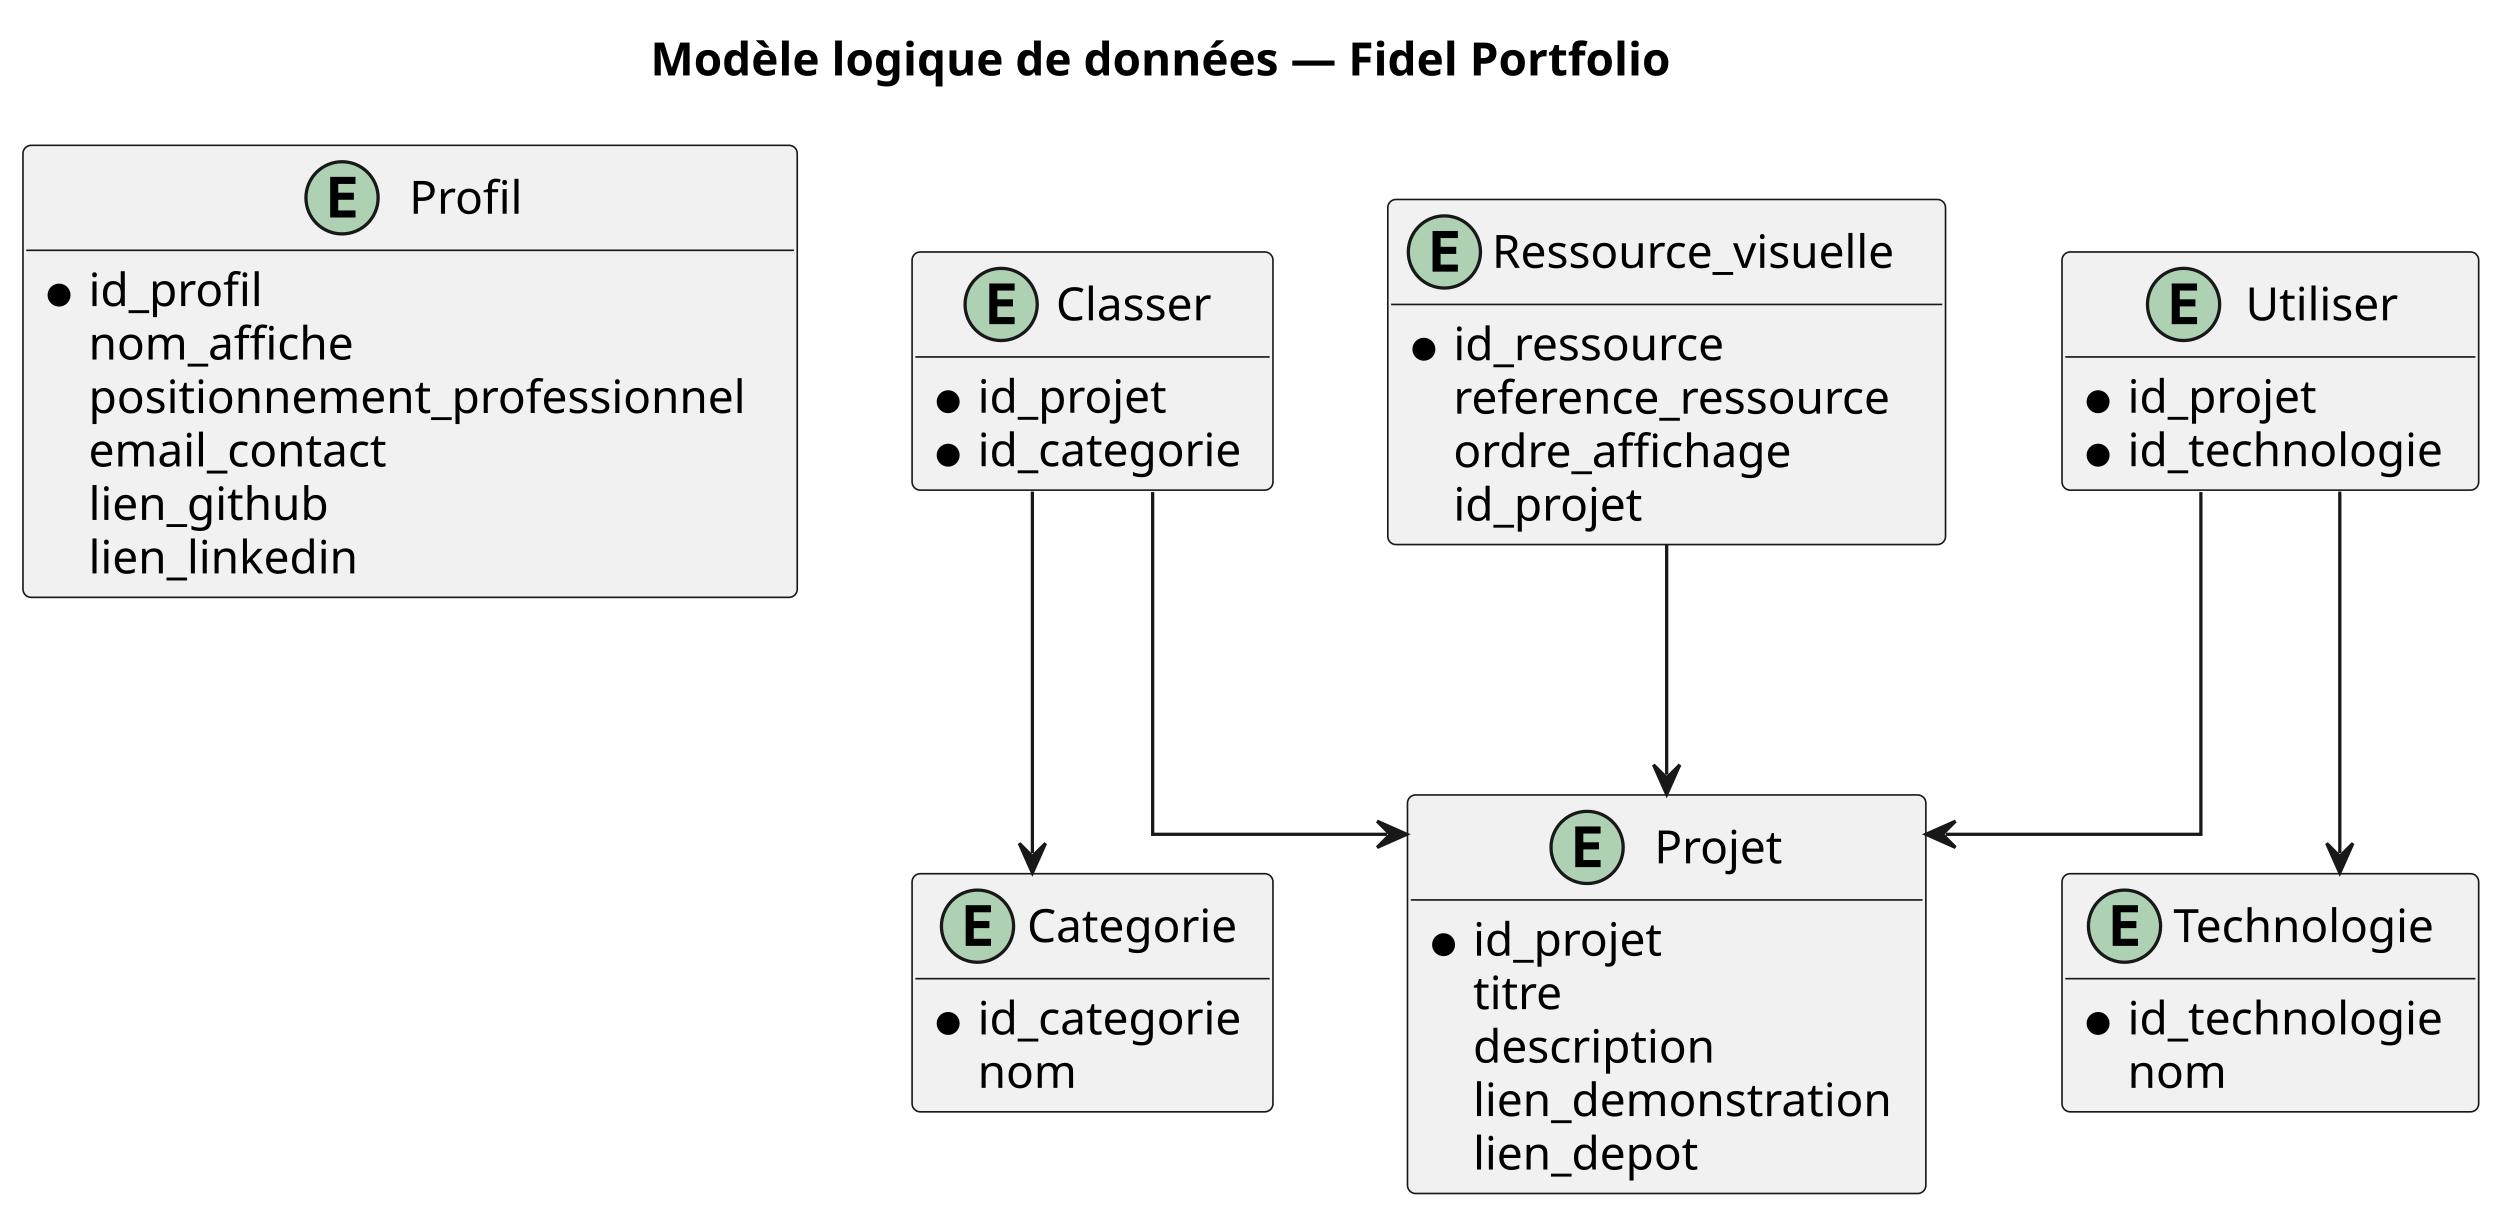
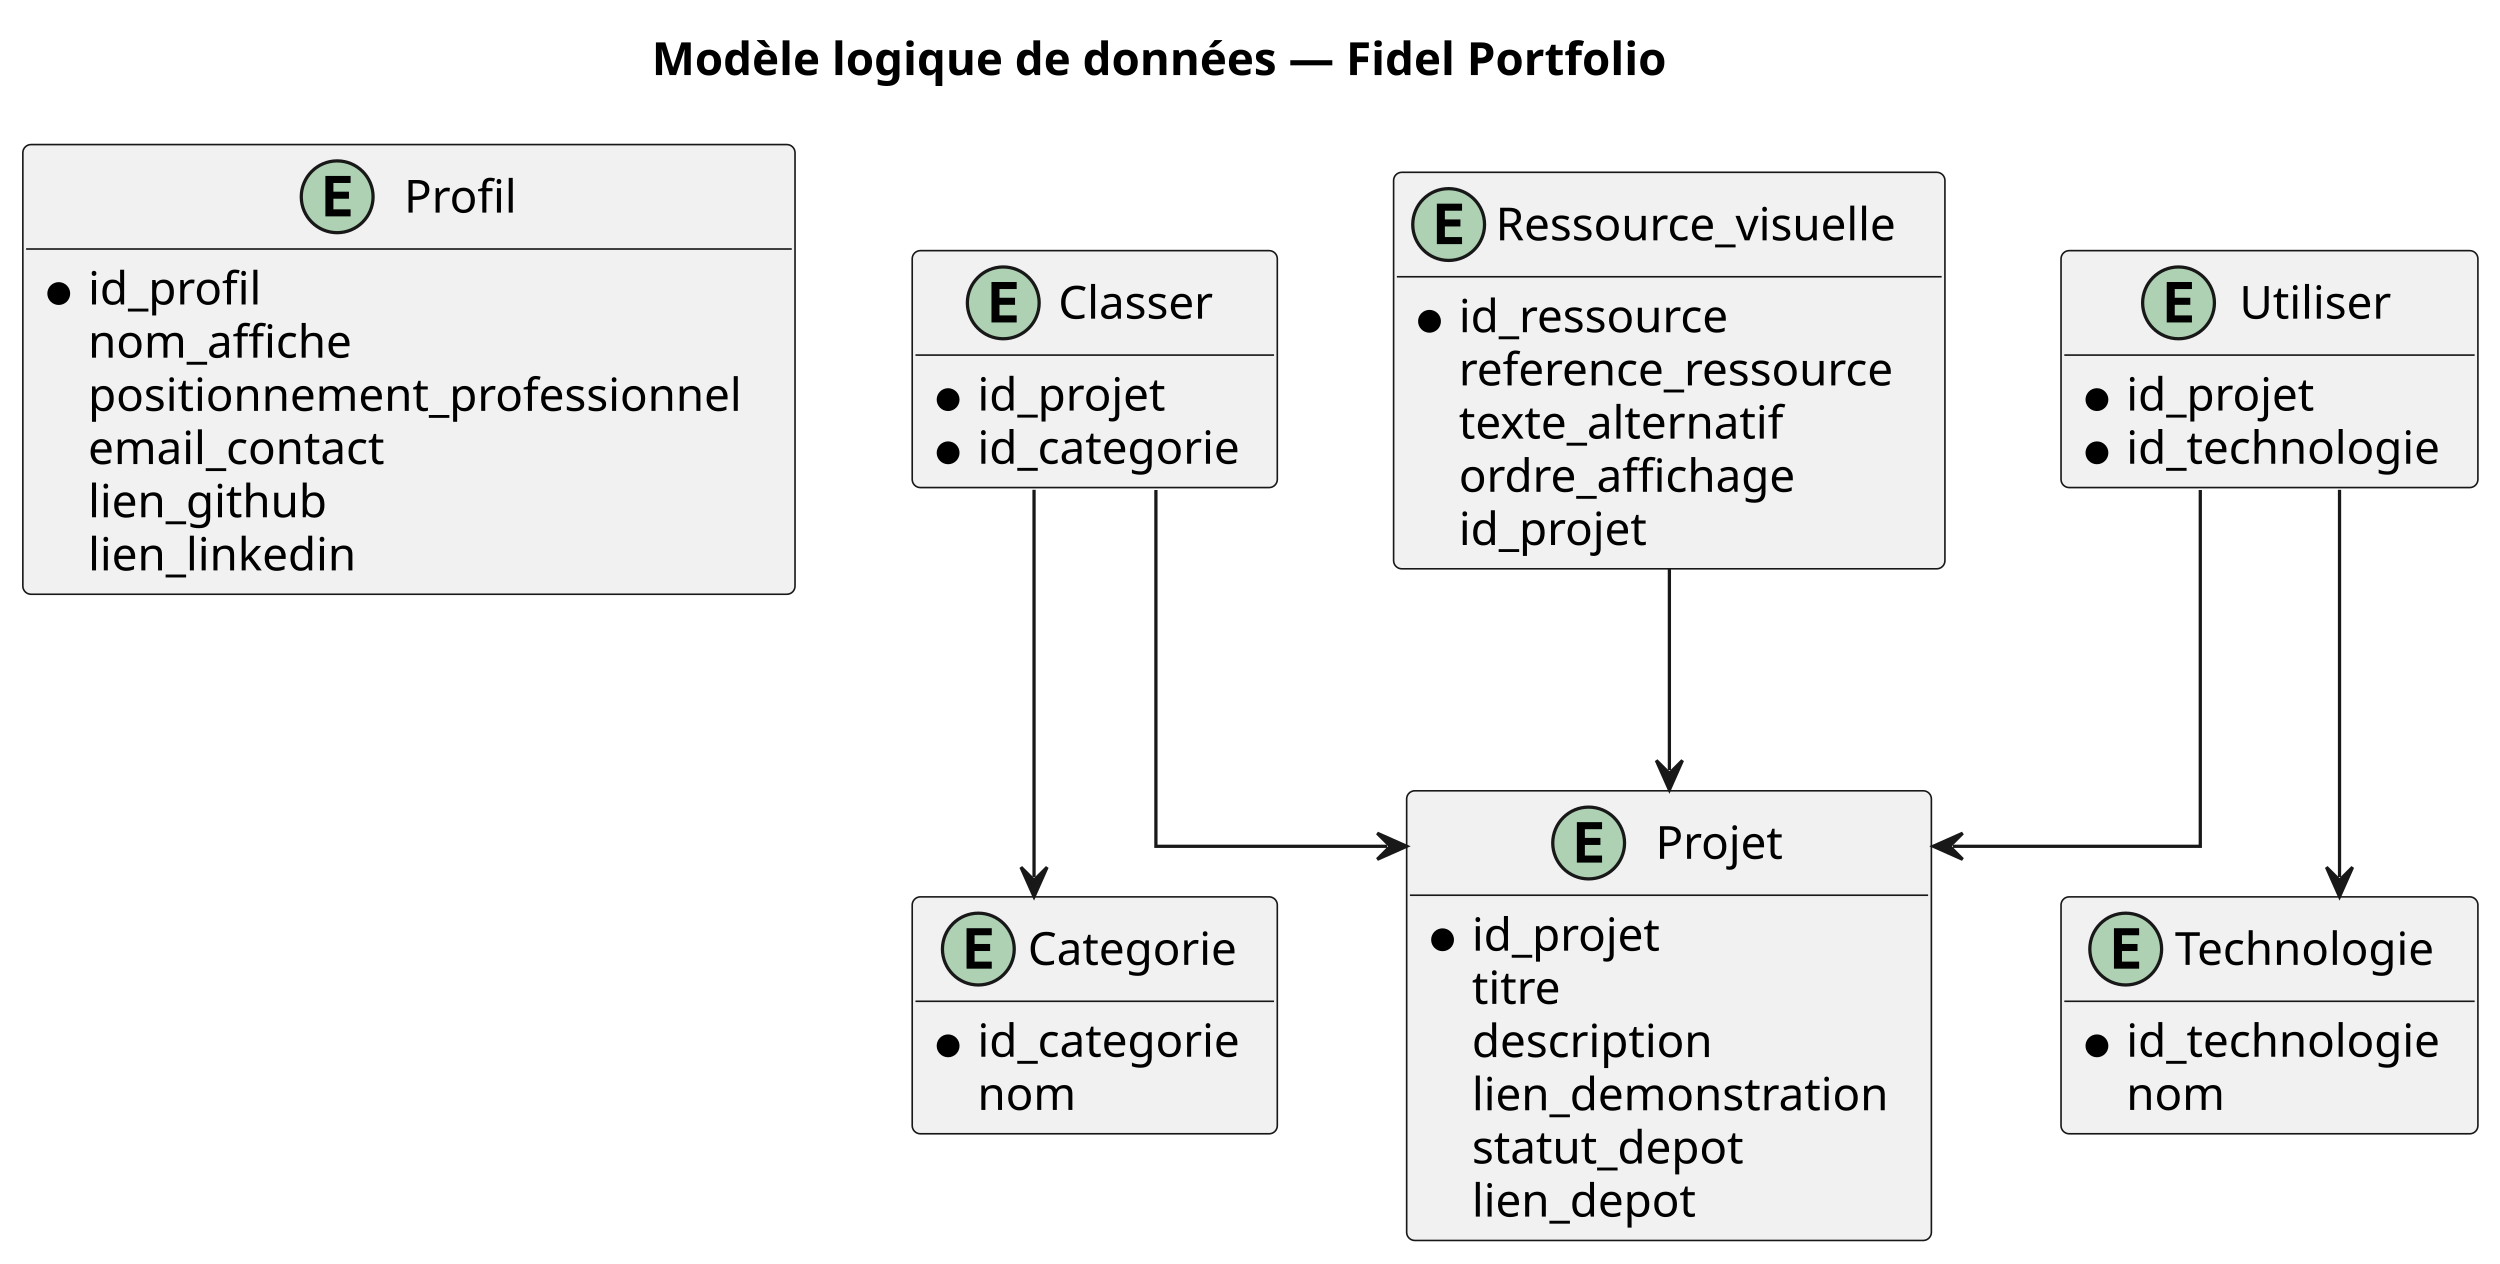
- <svg xmlns="http://www.w3.org/2000/svg" contentStyleType="text/css" height="370px" preserveAspectRatio="none" style="width:762px;height:370px;background:#FFFFFF;" version="1.1" viewBox="0 0 762 370" width="762px" zoomAndPan="magnify">
+ <svg xmlns="http://www.w3.org/2000/svg" contentStyleType="text/css" data-diagram-type="CLASS" height="387px" preserveAspectRatio="none" style="width:766px;height:387px;background:#FFFFFF;" version="1.1" viewBox="0 0 766 387" width="766px" zoomAndPan="magnify">
  <defs />
  <g>
-     <text fill="#000000" font-family="sans-serif" font-size="14" font-weight="bold" lengthAdjust="spacing" textLength="352" x="198.25" y="22.995">Modèle logique de données — Fidel Portfolio</text>
-     <g id="elem_Profil">
-       <rect codeLine="9" fill="#F1F1F1" height="137.781" id="Profil" rx="2.5" ry="2.5" style="stroke:#181818;stroke-width:0.5;" width="236" x="7" y="44.297" />
-       <ellipse cx="104.25" cy="60.297" fill="#ADD1B2" rx="11" ry="11" style="stroke:#181818;stroke-width:1.0;" />
-       <path d="M108.359,66.297 L100.641,66.297 L100.641,53.906 L108.359,53.906 L108.359,56.062 L103.094,56.062 L103.094,58.734 L107.859,58.734 L107.859,60.891 L103.094,60.891 L103.094,64.141 L108.359,64.141 L108.359,66.297 Z " fill="#000000" />
-       <text fill="#000000" font-family="sans-serif" font-size="14" lengthAdjust="spacing" textLength="33" x="124.75" y="65.144">Profil</text>
-       <line style="stroke:#181818;stroke-width:0.5;" x1="8" x2="242" y1="76.297" y2="76.297" />
-       <ellipse cx="18" cy="89.945" fill="#000000" rx="3" ry="3" style="stroke:#000000;stroke-width:1.0;" />
-       <text fill="#000000" font-family="sans-serif" font-size="14" lengthAdjust="spacing" textLength="52" x="27" y="93.292">id_profil</text>
-       <text fill="#000000" font-family="sans-serif" font-size="14" lengthAdjust="spacing" textLength="83" x="27" y="109.589">nom_affiche</text>
-       <text fill="#000000" font-family="sans-serif" font-size="14" lengthAdjust="spacing" textLength="210" x="27" y="125.886">positionnement_professionnel</text>
-       <text fill="#000000" font-family="sans-serif" font-size="14" lengthAdjust="spacing" textLength="95" x="27" y="142.183">email_contact</text>
-       <text fill="#000000" font-family="sans-serif" font-size="14" lengthAdjust="spacing" textLength="75" x="27" y="158.48">lien_github</text>
-       <text fill="#000000" font-family="sans-serif" font-size="14" lengthAdjust="spacing" textLength="84" x="27" y="174.776">lien_linkedin</text>
+     <g class="title" data-source-line="2">
+       <text fill="#000000" font-family="sans-serif" font-size="14" font-weight="bold" lengthAdjust="spacing" textLength="352.816" x="199.708" y="22.995">Modèle logique de données — Fidel Portfolio</text>
    </g>
-     <g id="elem_Projet">
-       <rect codeLine="18" fill="#F1F1F1" height="121.484" id="Projet" rx="2.5" ry="2.5" style="stroke:#181818;stroke-width:0.5;" width="158" x="429" y="242.297" />
-       <ellipse cx="483.75" cy="258.297" fill="#ADD1B2" rx="11" ry="11" style="stroke:#181818;stroke-width:1.0;" />
-       <path d="M487.859,264.297 L480.141,264.297 L480.141,251.906 L487.859,251.906 L487.859,254.062 L482.594,254.062 L482.594,256.734 L487.359,256.734 L487.359,258.891 L482.594,258.891 L482.594,262.141 L487.859,262.141 L487.859,264.297 Z " fill="#000000" />
-       <text fill="#000000" font-family="sans-serif" font-size="14" lengthAdjust="spacing" textLength="40" x="504.25" y="263.144">Projet</text>
-       <line style="stroke:#181818;stroke-width:0.5;" x1="430" x2="586" y1="274.297" y2="274.297" />
-       <ellipse cx="440" cy="287.945" fill="#000000" rx="3" ry="3" style="stroke:#000000;stroke-width:1.0;" />
-       <text fill="#000000" font-family="sans-serif" font-size="14" lengthAdjust="spacing" textLength="59" x="449" y="291.292">id_projet</text>
-       <text fill="#000000" font-family="sans-serif" font-size="14" lengthAdjust="spacing" textLength="27" x="449" y="307.589">titre</text>
-       <text fill="#000000" font-family="sans-serif" font-size="14" lengthAdjust="spacing" textLength="77" x="449" y="323.886">description</text>
-       <text fill="#000000" font-family="sans-serif" font-size="14" lengthAdjust="spacing" textLength="132" x="449" y="340.183">lien_demonstration</text>
-       <text fill="#000000" font-family="sans-serif" font-size="14" lengthAdjust="spacing" textLength="72" x="449" y="356.479">lien_depot</text>
+     <g class="entity" data-entity="Profil" data-source-line="9" data-uid="ent0002" id="entity_Profil">
+       <rect fill="#F1F1F1" height="137.781" rx="2.5" ry="2.5" style="stroke:#181818;stroke-width:0.5;" width="236.595" x="7" y="44.297" />
+       <ellipse cx="103.311" cy="60.297" fill="#ADD1B2" rx="11" ry="11" style="stroke:#181818;stroke-width:1;" />
+       <path d="M107.421,66.297 L99.702,66.297 L99.702,53.906 L107.421,53.906 L107.421,56.062 L102.155,56.062 L102.155,58.734 L106.921,58.734 L106.921,60.891 L102.155,60.891 L102.155,64.141 L107.421,64.141 L107.421,66.297 Z " fill="#000000" />
+       <text fill="#000000" font-family="sans-serif" font-size="14" lengthAdjust="spacing" textLength="35.472" x="123.811" y="65.144">Profil</text>
+       <line style="stroke:#181818;stroke-width:0.5;" x1="8" x2="242.595" y1="76.297" y2="76.297" />
+       <ellipse cx="18" cy="89.945" fill="#000000" rx="3" ry="3" style="stroke:#000000;stroke-width:1;" />
+       <text fill="#000000" font-family="sans-serif" font-size="14" lengthAdjust="spacing" textLength="55.692" x="27" y="93.292">id_profil</text>
+       <text fill="#000000" font-family="sans-serif" font-size="14" lengthAdjust="spacing" textLength="85.586" x="27" y="109.589">nom_affiche</text>
+       <text fill="#000000" font-family="sans-serif" font-size="14" lengthAdjust="spacing" textLength="210.595" x="27" y="125.886">positionnement_professionnel</text>
+       <text fill="#000000" font-family="sans-serif" font-size="14" lengthAdjust="spacing" textLength="98" x="27" y="142.183">email_contact</text>
+       <text fill="#000000" font-family="sans-serif" font-size="14" lengthAdjust="spacing" textLength="77.164" x="27" y="158.48">lien_github</text>
+       <text fill="#000000" font-family="sans-serif" font-size="14" lengthAdjust="spacing" textLength="87.288" x="27" y="174.776">lien_linkedin</text>
    </g>
-     <g id="elem_Categorie">
-       <rect codeLine="26" fill="#F1F1F1" height="72.594" id="Categorie" rx="2.5" ry="2.5" style="stroke:#181818;stroke-width:0.5;" width="110" x="278" y="266.297" />
-       <ellipse cx="297.95" cy="282.297" fill="#ADD1B2" rx="11" ry="11" style="stroke:#181818;stroke-width:1.0;" />
-       <path d="M302.059,288.297 L294.341,288.297 L294.341,275.906 L302.059,275.906 L302.059,278.062 L296.794,278.062 L296.794,280.734 L301.559,280.734 L301.559,282.891 L296.794,282.891 L296.794,286.141 L302.059,286.141 L302.059,288.297 Z " fill="#000000" />
-       <text fill="#000000" font-family="sans-serif" font-size="14" lengthAdjust="spacing" textLength="67" x="313.05" y="287.144">Categorie</text>
-       <line style="stroke:#181818;stroke-width:0.5;" x1="279" x2="387" y1="298.297" y2="298.297" />
-       <ellipse cx="289" cy="311.945" fill="#000000" rx="3" ry="3" style="stroke:#000000;stroke-width:1.0;" />
-       <text fill="#000000" font-family="sans-serif" font-size="14" lengthAdjust="spacing" textLength="84" x="298" y="315.292">id_categorie</text>
-       <text fill="#000000" font-family="sans-serif" font-size="14" lengthAdjust="spacing" textLength="31" x="298" y="331.589">nom</text>
+     <g class="entity" data-entity="Projet" data-source-line="18" data-uid="ent0003" id="entity_Projet">
+       <rect fill="#F1F1F1" height="137.781" rx="2.5" ry="2.5" style="stroke:#181818;stroke-width:0.5;" width="160.777" x="431" y="242.297" />
+       <ellipse cx="486.761" cy="258.297" fill="#ADD1B2" rx="11" ry="11" style="stroke:#181818;stroke-width:1;" />
+       <path d="M490.87,264.297 L483.151,264.297 L483.151,251.906 L490.87,251.906 L490.87,254.062 L485.604,254.062 L485.604,256.734 L490.37,256.734 L490.37,258.891 L485.604,258.891 L485.604,262.141 L490.87,262.141 L490.87,264.297 Z " fill="#000000" />
+       <text fill="#000000" font-family="sans-serif" font-size="14" lengthAdjust="spacing" textLength="40.756" x="507.261" y="263.144">Projet</text>
+       <line style="stroke:#181818;stroke-width:0.5;" x1="432" x2="590.777" y1="274.297" y2="274.297" />
+       <ellipse cx="442" cy="287.945" fill="#000000" rx="3" ry="3" style="stroke:#000000;stroke-width:1;" />
+       <text fill="#000000" font-family="sans-serif" font-size="14" lengthAdjust="spacing" textLength="60.977" x="451" y="291.292">id_projet</text>
+       <text fill="#000000" font-family="sans-serif" font-size="14" lengthAdjust="spacing" textLength="29.237" x="451" y="307.589">titre</text>
+       <text fill="#000000" font-family="sans-serif" font-size="14" lengthAdjust="spacing" textLength="77.841" x="451" y="323.886">description</text>
+       <text fill="#000000" font-family="sans-serif" font-size="14" lengthAdjust="spacing" textLength="134.777" x="451" y="340.183">lien_demonstration</text>
+       <text fill="#000000" font-family="sans-serif" font-size="14" lengthAdjust="spacing" textLength="88.655" x="451" y="356.479">statut_depot</text>
+       <text fill="#000000" font-family="sans-serif" font-size="14" lengthAdjust="spacing" textLength="72.707" x="451" y="372.776">lien_depot</text>
    </g>
-     <g id="elem_Technologie">
-       <rect codeLine="31" fill="#F1F1F1" height="72.594" id="Technologie" rx="2.5" ry="2.5" style="stroke:#181818;stroke-width:0.5;" width="127" x="628.5" y="266.297" />
-       <ellipse cx="647.55" cy="282.297" fill="#ADD1B2" rx="11" ry="11" style="stroke:#181818;stroke-width:1.0;" />
-       <path d="M651.659,288.297 L643.941,288.297 L643.941,275.906 L651.659,275.906 L651.659,278.062 L646.394,278.062 L646.394,280.734 L651.159,280.734 L651.159,282.891 L646.394,282.891 L646.394,286.141 L651.659,286.141 L651.659,288.297 Z " fill="#000000" />
-       <text fill="#000000" font-family="sans-serif" font-size="14" lengthAdjust="spacing" textLength="86" x="662.45" y="287.144">Technologie</text>
-       <line style="stroke:#181818;stroke-width:0.5;" x1="629.5" x2="754.5" y1="298.297" y2="298.297" />
-       <ellipse cx="639.5" cy="311.945" fill="#000000" rx="3" ry="3" style="stroke:#000000;stroke-width:1.0;" />
-       <text fill="#000000" font-family="sans-serif" font-size="14" lengthAdjust="spacing" textLength="101" x="648.5" y="315.292">id_technologie</text>
-       <text fill="#000000" font-family="sans-serif" font-size="14" lengthAdjust="spacing" textLength="31" x="648.5" y="331.589">nom</text>
+     <g class="entity" data-entity="Categorie" data-source-line="27" data-uid="ent0004" id="entity_Categorie">
+       <rect fill="#F1F1F1" height="72.594" rx="2.5" ry="2.5" style="stroke:#181818;stroke-width:0.5;" width="111.866" x="279.5" y="274.797" />
+       <ellipse cx="299.764" cy="290.797" fill="#ADD1B2" rx="11" ry="11" style="stroke:#181818;stroke-width:1;" />
+       <path d="M303.874,296.797 L296.155,296.797 L296.155,284.406 L303.874,284.406 L303.874,286.562 L298.608,286.562 L298.608,289.234 L303.374,289.234 L303.374,291.391 L298.608,291.391 L298.608,294.641 L303.874,294.641 L303.874,296.797 Z " fill="#000000" />
+       <text fill="#000000" font-family="sans-serif" font-size="14" lengthAdjust="spacing" textLength="68.168" x="314.934" y="295.644">Categorie</text>
+       <line style="stroke:#181818;stroke-width:0.5;" x1="280.5" x2="390.366" y1="306.797" y2="306.797" />
+       <ellipse cx="290.5" cy="320.445" fill="#000000" rx="3" ry="3" style="stroke:#000000;stroke-width:1;" />
+       <text fill="#000000" font-family="sans-serif" font-size="14" lengthAdjust="spacing" textLength="85.866" x="299.5" y="323.792">id_categorie</text>
+       <text fill="#000000" font-family="sans-serif" font-size="14" lengthAdjust="spacing" textLength="31.076" x="299.5" y="340.089">nom</text>
    </g>
-     <g id="elem_RessourceVisuelle">
-       <rect codeLine="36" fill="#F1F1F1" height="105.188" id="RessourceVisuelle" rx="2.5" ry="2.5" style="stroke:#181818;stroke-width:0.5;" width="170" x="423" y="60.797" />
-       <ellipse cx="440.25" cy="76.797" fill="#ADD1B2" rx="11" ry="11" style="stroke:#181818;stroke-width:1.0;" />
-       <path d="M444.359,82.797 L436.641,82.797 L436.641,70.406 L444.359,70.406 L444.359,72.562 L439.094,72.562 L439.094,75.234 L443.859,75.234 L443.859,77.391 L439.094,77.391 L439.094,80.641 L444.359,80.641 L444.359,82.797 Z " fill="#000000" />
-       <text fill="#000000" font-family="sans-serif" font-size="14" lengthAdjust="spacing" textLength="133" x="454.75" y="81.644">Ressource_visuelle</text>
-       <line style="stroke:#181818;stroke-width:0.5;" x1="424" x2="592" y1="92.797" y2="92.797" />
-       <ellipse cx="434" cy="106.445" fill="#000000" rx="3" ry="3" style="stroke:#000000;stroke-width:1.0;" />
-       <text fill="#000000" font-family="sans-serif" font-size="14" lengthAdjust="spacing" textLength="89" x="443" y="109.792">id_ressource</text>
-       <text fill="#000000" font-family="sans-serif" font-size="14" lengthAdjust="spacing" textLength="144" x="443" y="126.089">reference_ressource</text>
-       <text fill="#000000" font-family="sans-serif" font-size="14" lengthAdjust="spacing" textLength="106" x="443" y="142.386">ordre_affichage</text>
-       <text fill="#000000" font-family="sans-serif" font-size="14" lengthAdjust="spacing" textLength="59" x="443" y="158.683">id_projet</text>
+     <g class="entity" data-entity="Technologie" data-source-line="32" data-uid="ent0005" id="entity_Technologie">
+       <rect fill="#F1F1F1" height="72.594" rx="2.5" ry="2.5" style="stroke:#181818;stroke-width:0.5;" width="127.732" x="631.5" y="274.797" />
+       <ellipse cx="651.321" cy="290.797" fill="#ADD1B2" rx="11" ry="11" style="stroke:#181818;stroke-width:1;" />
+       <path d="M655.431,296.797 L647.712,296.797 L647.712,284.406 L655.431,284.406 L655.431,286.562 L650.165,286.562 L650.165,289.234 L654.931,289.234 L654.931,291.391 L650.165,291.391 L650.165,294.641 L655.431,294.641 L655.431,296.797 Z " fill="#000000" />
+       <text fill="#000000" font-family="sans-serif" font-size="14" lengthAdjust="spacing" textLength="85.019" x="666.393" y="295.644">Technologie</text>
+       <line style="stroke:#181818;stroke-width:0.5;" x1="632.5" x2="758.232" y1="306.797" y2="306.797" />
+       <ellipse cx="642.5" cy="320.445" fill="#000000" rx="3" ry="3" style="stroke:#000000;stroke-width:1;" />
+       <text fill="#000000" font-family="sans-serif" font-size="14" lengthAdjust="spacing" textLength="101.732" x="651.5" y="323.792">id_technologie</text>
+       <text fill="#000000" font-family="sans-serif" font-size="14" lengthAdjust="spacing" textLength="31.076" x="651.5" y="340.089">nom</text>
    </g>
-     <g id="elem_Classer">
-       <rect codeLine="43" fill="#F1F1F1" height="72.594" id="Classer" rx="2.5" ry="2.5" style="stroke:#181818;stroke-width:0.5;" width="110" x="278" y="76.797" />
-       <ellipse cx="305.15" cy="92.797" fill="#ADD1B2" rx="11" ry="11" style="stroke:#181818;stroke-width:1.0;" />
-       <path d="M309.259,98.797 L301.541,98.797 L301.541,86.406 L309.259,86.406 L309.259,88.562 L303.994,88.562 L303.994,91.234 L308.759,91.234 L308.759,93.391 L303.994,93.391 L303.994,96.641 L309.259,96.641 L309.259,98.797 Z " fill="#000000" />
-       <text fill="#000000" font-family="sans-serif" font-size="14" lengthAdjust="spacing" textLength="51" x="321.85" y="97.644">Classer</text>
-       <line style="stroke:#181818;stroke-width:0.5;" x1="279" x2="387" y1="108.797" y2="108.797" />
-       <ellipse cx="289" cy="122.445" fill="#000000" rx="3" ry="3" style="stroke:#000000;stroke-width:1.0;" />
-       <text fill="#000000" font-family="sans-serif" font-size="14" lengthAdjust="spacing" textLength="59" x="298" y="125.792">id_projet</text>
-       <ellipse cx="289" cy="138.742" fill="#000000" rx="3" ry="3" style="stroke:#000000;stroke-width:1.0;" />
-       <text fill="#000000" font-family="sans-serif" font-size="14" lengthAdjust="spacing" textLength="84" x="298" y="142.089">id_categorie</text>
+     <g class="entity" data-entity="RessourceVisuelle" data-source-line="37" data-uid="ent0006" id="entity_RessourceVisuelle">
+       <rect fill="#F1F1F1" height="121.484" rx="2.5" ry="2.5" style="stroke:#181818;stroke-width:0.5;" width="168.926" x="427" y="52.797" />
+       <ellipse cx="443.865" cy="68.797" fill="#ADD1B2" rx="11" ry="11" style="stroke:#181818;stroke-width:1;" />
+       <path d="M447.974,74.797 L440.256,74.797 L440.256,62.406 L447.974,62.406 L447.974,64.562 L442.709,64.562 L442.709,67.234 L447.474,67.234 L447.474,69.391 L442.709,69.391 L442.709,72.641 L447.974,72.641 L447.974,74.797 Z " fill="#000000" />
+       <text fill="#000000" font-family="sans-serif" font-size="14" lengthAdjust="spacing" textLength="132.781" x="458.279" y="73.644">Ressource_visuelle</text>
+       <line style="stroke:#181818;stroke-width:0.5;" x1="428" x2="594.926" y1="84.797" y2="84.797" />
+       <ellipse cx="438" cy="98.445" fill="#000000" rx="3" ry="3" style="stroke:#000000;stroke-width:1;" />
+       <text fill="#000000" font-family="sans-serif" font-size="14" lengthAdjust="spacing" textLength="88.238" x="447" y="101.792">id_ressource</text>
+       <text fill="#000000" font-family="sans-serif" font-size="14" lengthAdjust="spacing" textLength="142.926" x="447" y="118.089">reference_ressource</text>
+       <text fill="#000000" font-family="sans-serif" font-size="14" lengthAdjust="spacing" textLength="107.577" x="447" y="134.386">texte_alternatif</text>
+       <text fill="#000000" font-family="sans-serif" font-size="14" lengthAdjust="spacing" textLength="109.553" x="447" y="150.683">ordre_affichage</text>
+       <text fill="#000000" font-family="sans-serif" font-size="14" lengthAdjust="spacing" textLength="60.977" x="447" y="166.98">id_projet</text>
    </g>
-     <g id="elem_Utiliser">
-       <rect codeLine="48" fill="#F1F1F1" height="72.594" id="Utiliser" rx="2.5" ry="2.5" style="stroke:#181818;stroke-width:0.5;" width="127" x="628.5" y="76.797" />
-       <ellipse cx="665.55" cy="92.797" fill="#ADD1B2" rx="11" ry="11" style="stroke:#181818;stroke-width:1.0;" />
-       <path d="M669.659,98.797 L661.941,98.797 L661.941,86.406 L669.659,86.406 L669.659,88.562 L664.394,88.562 L664.394,91.234 L669.159,91.234 L669.159,93.391 L664.394,93.391 L664.394,96.641 L669.659,96.641 L669.659,98.797 Z " fill="#000000" />
-       <text fill="#000000" font-family="sans-serif" font-size="14" lengthAdjust="spacing" textLength="46" x="684.45" y="97.644">Utiliser</text>
-       <line style="stroke:#181818;stroke-width:0.5;" x1="629.5" x2="754.5" y1="108.797" y2="108.797" />
-       <ellipse cx="639.5" cy="122.445" fill="#000000" rx="3" ry="3" style="stroke:#000000;stroke-width:1.0;" />
-       <text fill="#000000" font-family="sans-serif" font-size="14" lengthAdjust="spacing" textLength="59" x="648.5" y="125.792">id_projet</text>
-       <ellipse cx="639.5" cy="138.742" fill="#000000" rx="3" ry="3" style="stroke:#000000;stroke-width:1.0;" />
-       <text fill="#000000" font-family="sans-serif" font-size="14" lengthAdjust="spacing" textLength="101" x="648.5" y="142.089">id_technologie</text>
+     <g class="entity" data-entity="Classer" data-source-line="45" data-uid="ent0007" id="entity_Classer">
+       <rect fill="#F1F1F1" height="72.594" rx="2.5" ry="2.5" style="stroke:#181818;stroke-width:0.5;" width="111.866" x="279.5" y="76.797" />
+       <ellipse cx="307.399" cy="92.797" fill="#ADD1B2" rx="11" ry="11" style="stroke:#181818;stroke-width:1;" />
+       <path d="M311.509,98.797 L303.79,98.797 L303.79,86.406 L311.509,86.406 L311.509,88.562 L306.243,88.562 L306.243,91.234 L311.009,91.234 L311.009,93.391 L306.243,93.391 L306.243,96.641 L311.509,96.641 L311.509,98.797 Z " fill="#000000" />
+       <text fill="#000000" font-family="sans-serif" font-size="14" lengthAdjust="spacing" textLength="51.201" x="324.266" y="97.644">Classer</text>
+       <line style="stroke:#181818;stroke-width:0.5;" x1="280.5" x2="390.366" y1="108.797" y2="108.797" />
+       <ellipse cx="290.5" cy="122.445" fill="#000000" rx="3" ry="3" style="stroke:#000000;stroke-width:1;" />
+       <text fill="#000000" font-family="sans-serif" font-size="14" lengthAdjust="spacing" textLength="60.977" x="299.5" y="125.792">id_projet</text>
+       <ellipse cx="290.5" cy="138.742" fill="#000000" rx="3" ry="3" style="stroke:#000000;stroke-width:1;" />
+       <text fill="#000000" font-family="sans-serif" font-size="14" lengthAdjust="spacing" textLength="85.866" x="299.5" y="142.089">id_categorie</text>
    </g>
-     <g id="link_Classer_Projet">
-       <path codeLine="53" d="M351.33,149.977 C351.33,191.757 351.33,254.297 351.33,254.297 C351.33,254.297 383.89,254.297 422.75,254.297 " fill="none" id="Classer-to-Projet" style="stroke:#181818;stroke-width:1.0;" />
-       <polygon fill="#181818" points="428.75,254.297,419.75,250.297,423.75,254.297,419.75,258.297,428.75,254.297" style="stroke:#181818;stroke-width:1.0;" />
+     <g class="entity" data-entity="Utiliser" data-source-line="50" data-uid="ent0008" id="entity_Utiliser">
+       <rect fill="#F1F1F1" height="72.594" rx="2.5" ry="2.5" style="stroke:#181818;stroke-width:0.5;" width="127.732" x="631.5" y="76.797" />
+       <ellipse cx="667.499" cy="92.797" fill="#ADD1B2" rx="11" ry="11" style="stroke:#181818;stroke-width:1;" />
+       <path d="M671.608,98.797 L663.889,98.797 L663.889,86.406 L671.608,86.406 L671.608,88.562 L666.343,88.562 L666.343,91.234 L671.108,91.234 L671.108,93.391 L666.343,93.391 L666.343,96.641 L671.608,96.641 L671.608,98.797 Z " fill="#000000" />
+       <text fill="#000000" font-family="sans-serif" font-size="14" lengthAdjust="spacing" textLength="49.068" x="686.165" y="97.644">Utiliser</text>
+       <line style="stroke:#181818;stroke-width:0.5;" x1="632.5" x2="758.232" y1="108.797" y2="108.797" />
+       <ellipse cx="642.5" cy="122.445" fill="#000000" rx="3" ry="3" style="stroke:#000000;stroke-width:1;" />
+       <text fill="#000000" font-family="sans-serif" font-size="14" lengthAdjust="spacing" textLength="60.977" x="651.5" y="125.792">id_projet</text>
+       <ellipse cx="642.5" cy="138.742" fill="#000000" rx="3" ry="3" style="stroke:#000000;stroke-width:1;" />
+       <text fill="#000000" font-family="sans-serif" font-size="14" lengthAdjust="spacing" textLength="101.732" x="651.5" y="142.089">id_technologie</text>
    </g>
-     <g id="link_Classer_Categorie">
-       <path codeLine="54" d="M314.67,149.837 C314.67,183.287 314.67,226.537 314.67,260.047 " fill="none" id="Classer-to-Categorie" style="stroke:#181818;stroke-width:1.0;" />
-       <polygon fill="#181818" points="314.67,266.047,318.67,257.047,314.67,261.047,310.67,257.047,314.67,266.047" style="stroke:#181818;stroke-width:1.0;" />
+     <g class="link" data-entity-1="Classer" data-entity-2="Projet" data-source-line="55" data-uid="lnk9" id="link_Classer_Projet">
+       <path codeLine="55" d="M354.17,150.137 C354.17,193.387 354.17,259.297 354.17,259.297 C354.17,259.297 386.28,259.297 424.99,259.297" fill="none" id="Classer-to-Projet" style="stroke:#181818;stroke-width:1;" />
+       <polygon fill="#181818" points="430.99,259.297,421.99,255.297,425.99,259.297,421.99,263.297,430.99,259.297" style="stroke:#181818;stroke-width:1;" />
    </g>
-     <g id="link_Utiliser_Projet">
-       <path codeLine="56" d="M670.83,149.977 C670.83,191.757 670.83,254.297 670.83,254.297 C670.83,254.297 634.52,254.297 593.03,254.297 " fill="none" id="Utiliser-to-Projet" style="stroke:#181818;stroke-width:1.0;" />
-       <polygon fill="#181818" points="587.03,254.297,596.03,258.297,592.03,254.297,596.03,250.297,587.03,254.297" style="stroke:#181818;stroke-width:1.0;" />
+     <g class="link" data-entity-1="Classer" data-entity-2="Categorie" data-source-line="56" data-uid="lnk10" id="link_Classer_Categorie">
+       <path codeLine="56" d="M316.83,150.077 C316.83,185.637 316.83,233.217 316.83,268.717" fill="none" id="Classer-to-Categorie" style="stroke:#181818;stroke-width:1;" />
+       <polygon fill="#181818" points="316.83,274.717,320.83,265.717,316.83,269.717,312.83,265.717,316.83,274.717" style="stroke:#181818;stroke-width:1;" />
    </g>
-     <g id="link_Utiliser_Technologie">
-       <path codeLine="57" d="M713.17,149.837 C713.17,183.287 713.17,226.537 713.17,260.047 " fill="none" id="Utiliser-to-Technologie" style="stroke:#181818;stroke-width:1.0;" />
-       <polygon fill="#181818" points="713.17,266.047,717.17,257.047,713.17,261.047,709.17,257.047,713.17,266.047" style="stroke:#181818;stroke-width:1.0;" />
+     <g class="link" data-entity-1="Utiliser" data-entity-2="Projet" data-source-line="58" data-uid="lnk11" id="link_Utiliser_Projet">
+       <path codeLine="58" d="M674.17,150.137 C674.17,193.387 674.17,259.297 674.17,259.297 C674.17,259.297 639.18,259.297 598.36,259.297" fill="none" id="Utiliser-to-Projet" style="stroke:#181818;stroke-width:1;" />
+       <polygon fill="#181818" points="592.36,259.297,601.36,263.297,597.36,259.297,601.36,255.297,592.36,259.297" style="stroke:#181818;stroke-width:1;" />
    </g>
-     <g id="link_RessourceVisuelle_Projet">
-       <path codeLine="59" d="M508,165.827 C508,189.487 508,211.567 508,236.117 " fill="none" id="RessourceVisuelle-to-Projet" style="stroke:#181818;stroke-width:1.0;" />
-       <polygon fill="#181818" points="508,242.117,512,233.117,508,237.117,504,233.117,508,242.117" style="stroke:#181818;stroke-width:1.0;" />
+     <g class="link" data-entity-1="Utiliser" data-entity-2="Technologie" data-source-line="59" data-uid="lnk12" id="link_Utiliser_Technologie">
+       <path codeLine="59" d="M716.83,150.077 C716.83,185.637 716.83,233.217 716.83,268.717" fill="none" id="Utiliser-to-Technologie" style="stroke:#181818;stroke-width:1;" />
+       <polygon fill="#181818" points="716.83,274.717,720.83,265.717,716.83,269.717,712.83,265.717,716.83,274.717" style="stroke:#181818;stroke-width:1;" />
+     </g>
+     <g class="link" data-entity-1="RessourceVisuelle" data-entity-2="Projet" data-source-line="61" data-uid="lnk13" id="link_RessourceVisuelle_Projet">
+       <path codeLine="61" d="M511.5,174.047 C511.5,195.537 511.5,213.857 511.5,235.997" fill="none" id="RessourceVisuelle-to-Projet" style="stroke:#181818;stroke-width:1;" />
+       <polygon fill="#181818" points="511.5,241.997,515.5,232.997,511.5,236.997,507.5,232.997,511.5,241.997" style="stroke:#181818;stroke-width:1;" />
    </g>
  </g>
</svg>
